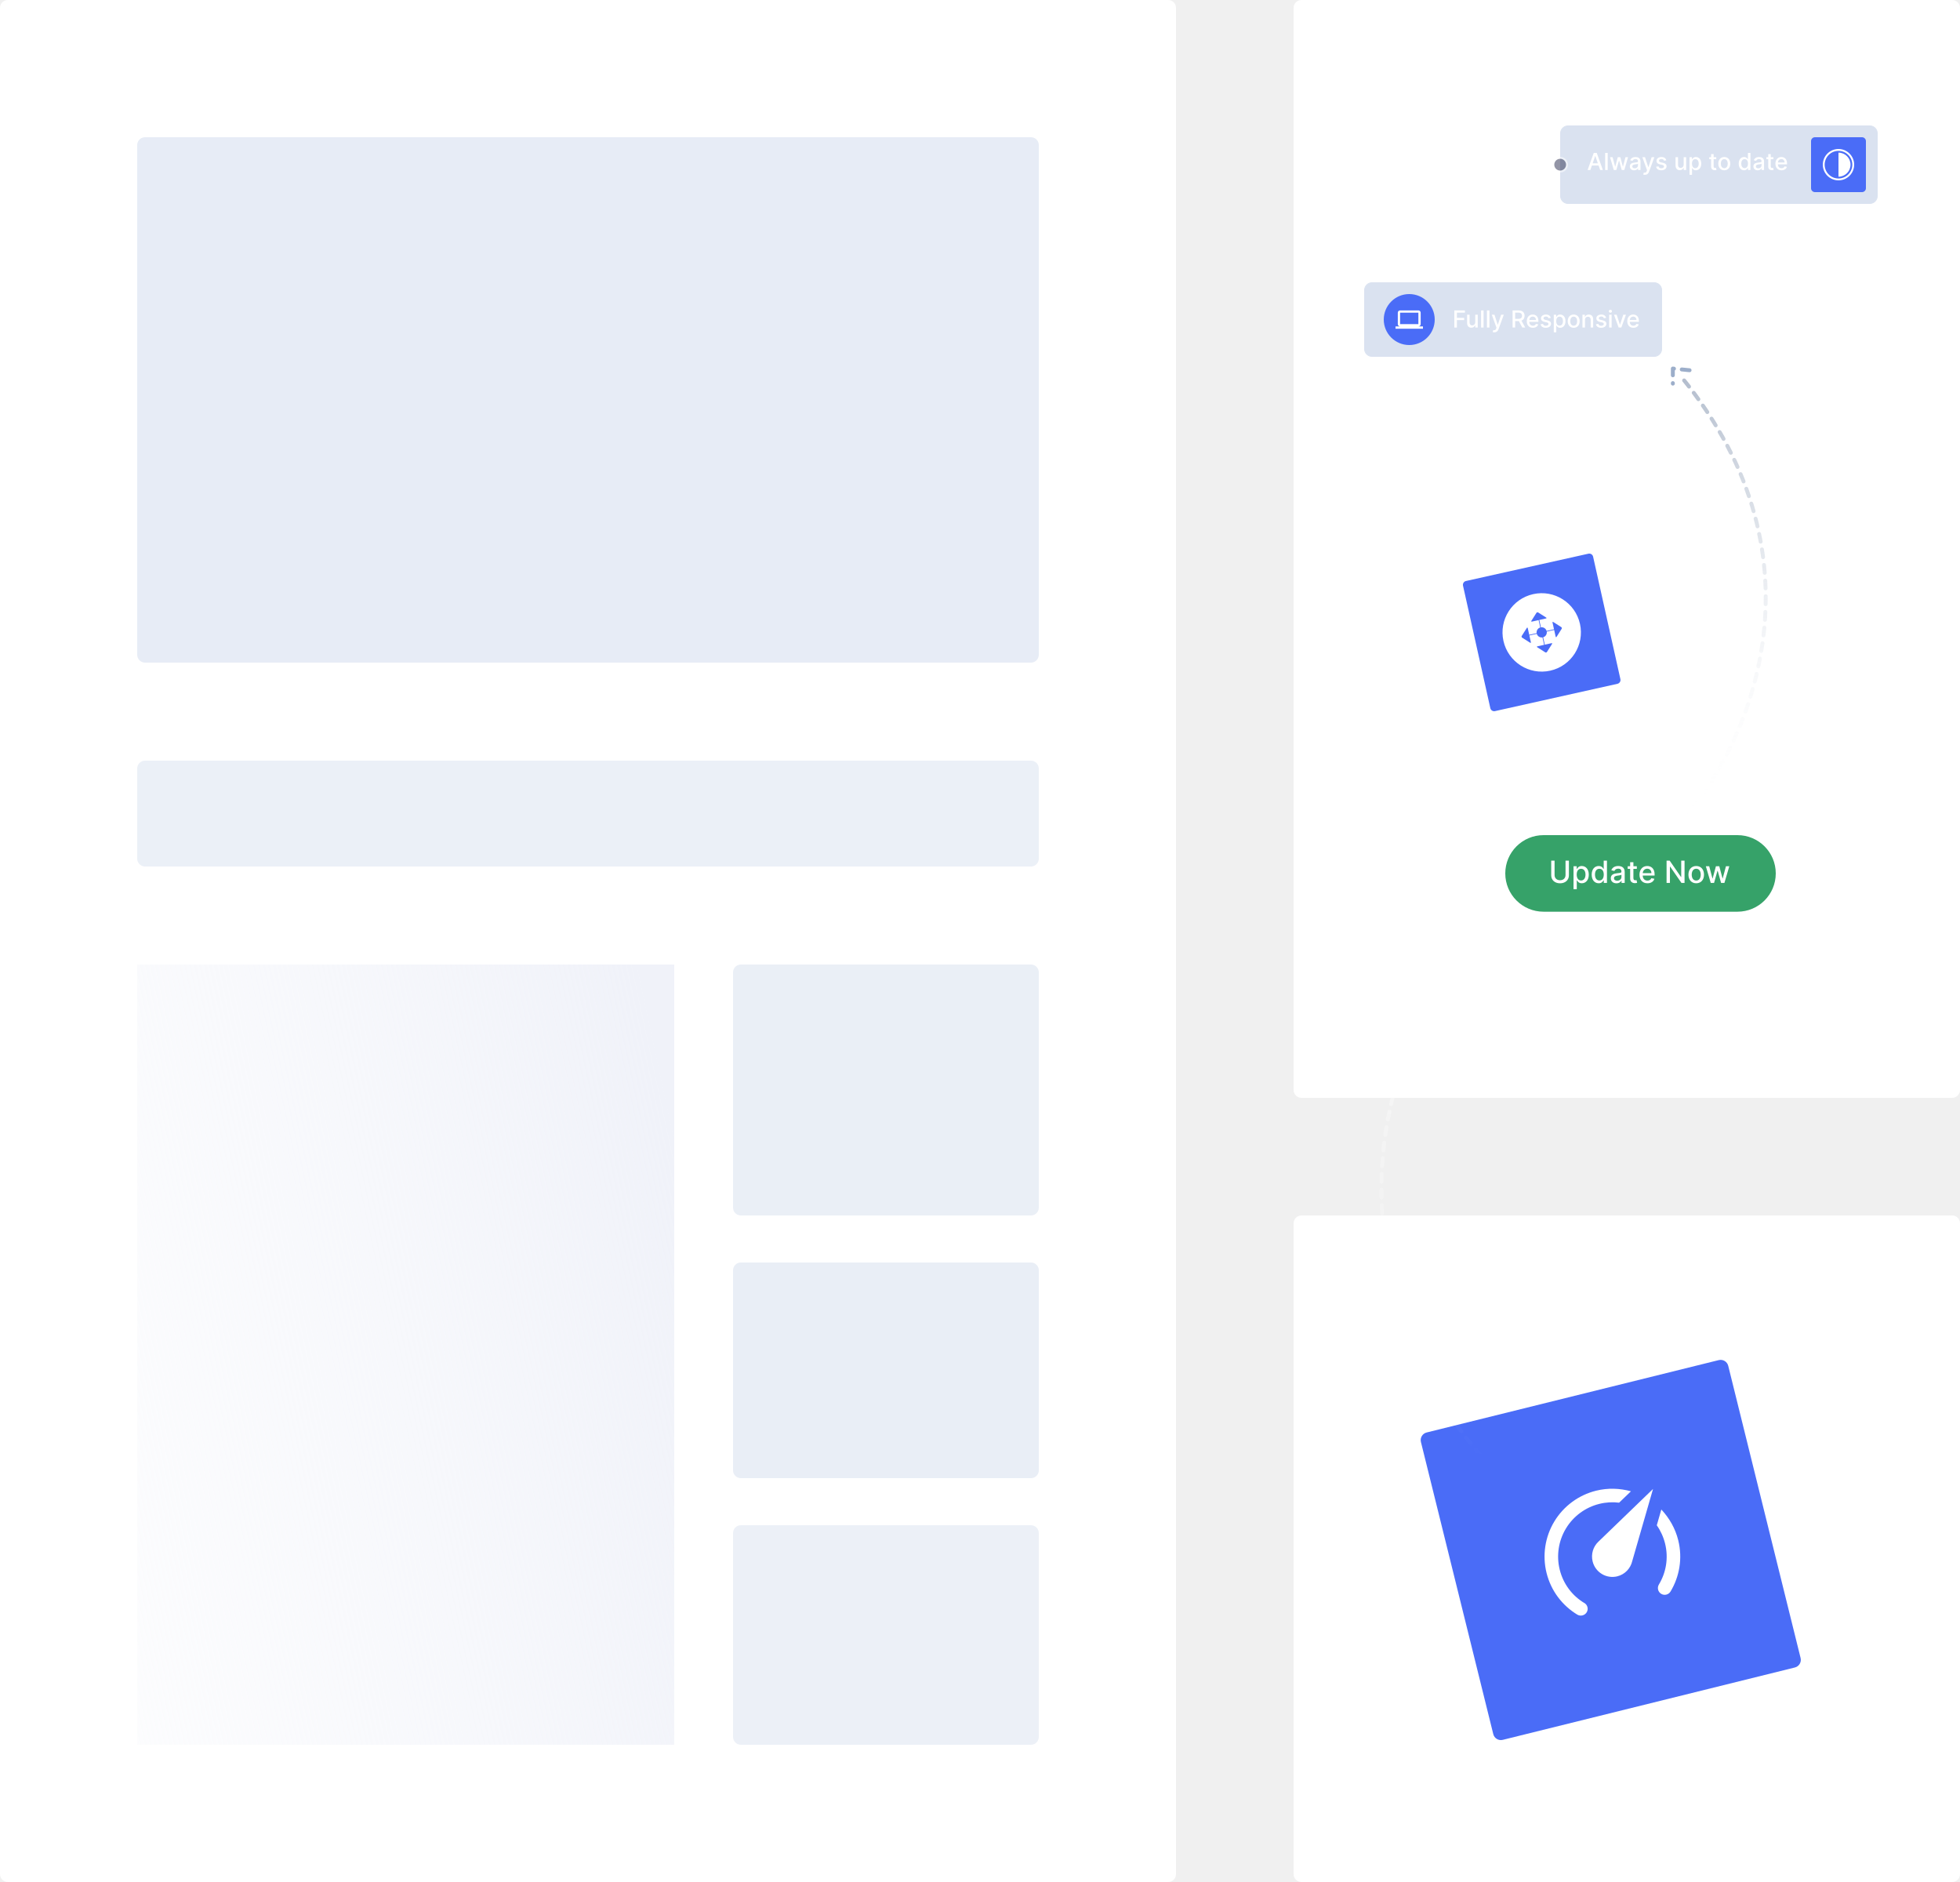
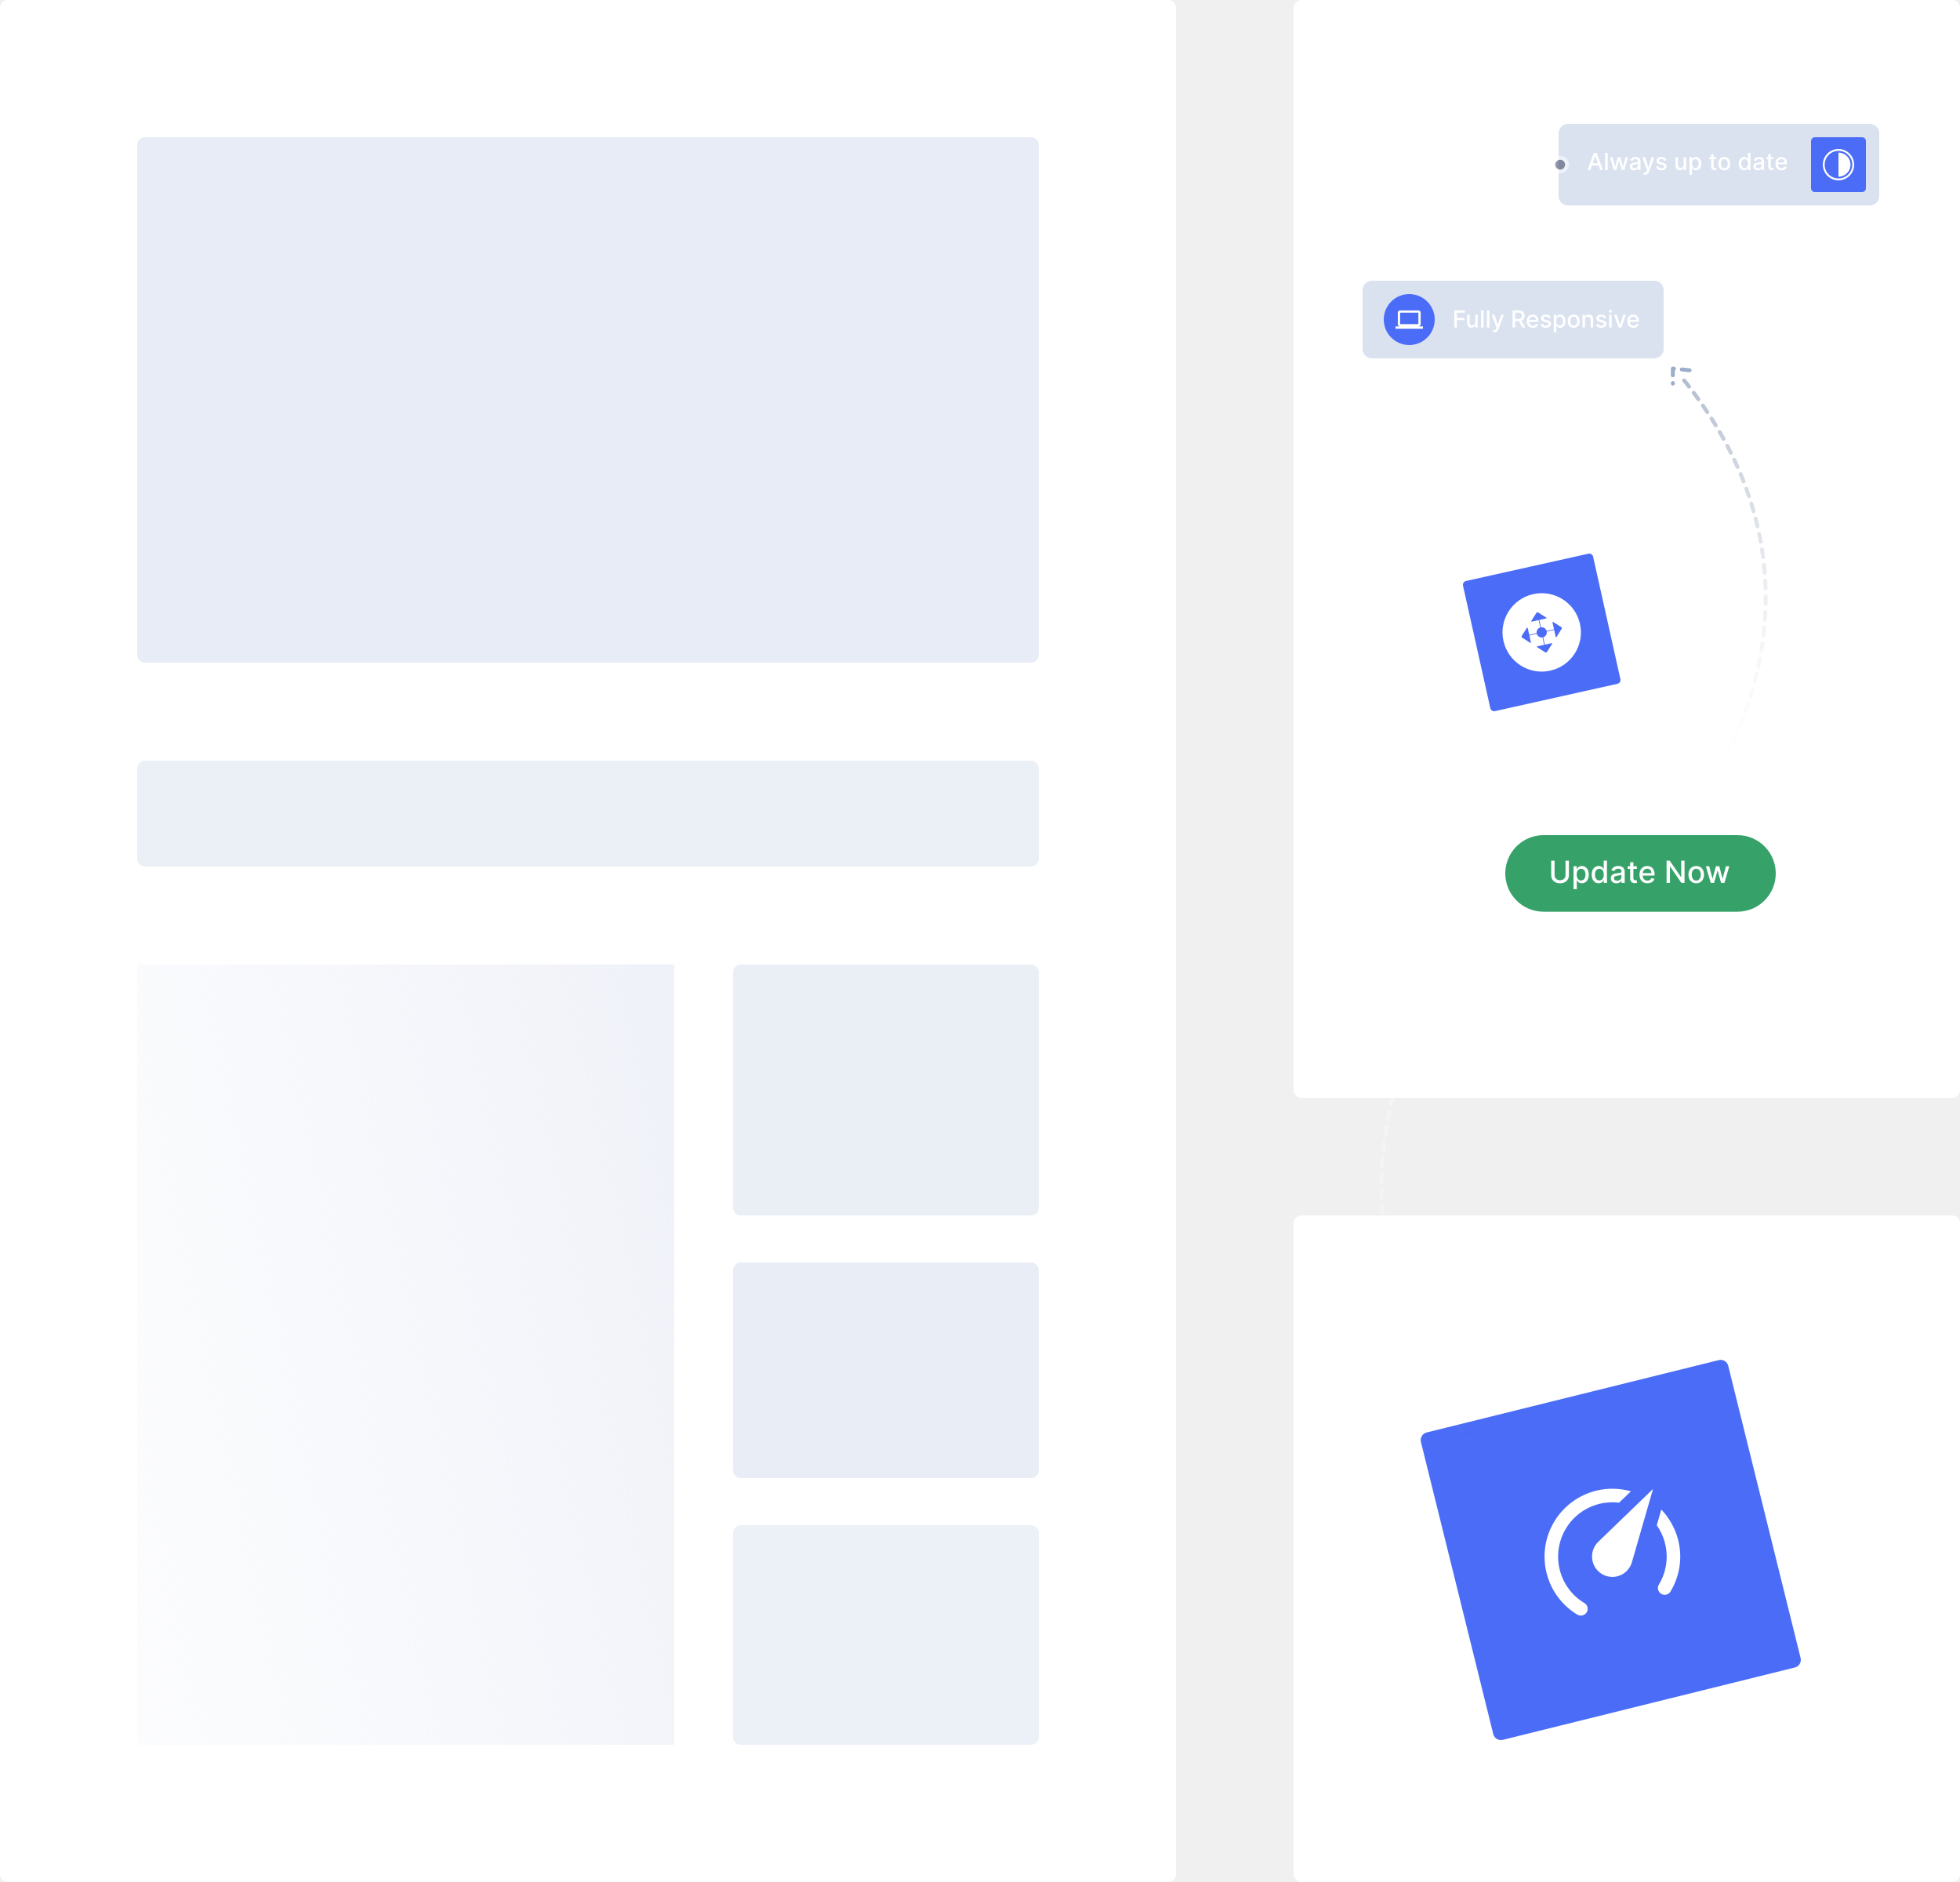
<svg xmlns="http://www.w3.org/2000/svg" width="500" height="480" viewBox="0 0 500 480" fill="none">
  <rect x="330" y="310" width="170" height="170" rx="2" fill="white" />
  <rect x="362" y="365.831" width="80.765" height="80.765" rx="2" transform="rotate(-13.9128 362 365.831)" fill="#4A6CF7" />
  <path d="M412.572 402.039C411.235 402.37 409.822 402.156 408.643 401.445C407.464 400.734 406.615 399.584 406.284 398.247C405.818 396.366 406.435 394.466 407.718 393.239L421.691 379.757L416.388 398.152C415.956 400.006 414.538 401.552 412.572 402.039ZM407.162 380.2C410.203 379.447 413.25 379.584 416.061 380.349L413.037 383.256C411.434 383.047 409.675 383.144 407.995 383.56C404.43 384.443 401.363 386.705 399.467 389.85C397.571 392.995 397.002 396.764 397.884 400.328C398.804 404.041 401.131 407.03 404.167 408.846L404.183 408.842C405.001 409.335 405.263 410.393 404.77 411.21C404.277 412.028 403.202 412.294 402.389 411.818C398.595 409.531 395.673 405.797 394.525 401.16C393.421 396.705 394.132 391.994 396.502 388.063C398.873 384.132 402.707 381.304 407.162 380.2ZM428.123 392.838C429.271 397.474 428.43 402.14 426.143 405.934C425.646 406.735 424.587 406.997 423.77 406.504C422.952 406.011 422.69 404.953 423.183 404.135C425.016 401.096 425.683 397.383 424.763 393.67C424.347 391.99 423.612 390.389 422.649 389.023L423.808 384.992C425.826 387.166 427.365 389.78 428.123 392.838Z" fill="white" />
  <rect width="300" height="480" rx="2" fill="white" />
  <rect x="35" y="35" width="230" height="134" rx="2" fill="#DAE2F0" fill-opacity="0.66" />
  <rect opacity="0.53" x="35" y="194" width="230" height="27" rx="2" fill="#DAE2F0" />
  <rect x="35" y="246" width="137" height="199" fill="url(#paint0_linear_1028_1032)" />
  <rect opacity="0.57" x="187" y="246" width="78" height="64" rx="2" fill="#DAE2F0" />
  <rect opacity="0.6" x="187" y="322" width="78" height="55" rx="2" fill="#DAE2F0" />
  <rect opacity="0.5" x="187" y="389" width="78" height="56" rx="2" fill="#DAE2F0" />
  <path d="M377.795 371.295C358.482 349.772 331.574 292.451 378.448 235.356" stroke="url(#paint1_linear_1028_1032)" stroke-linecap="round" stroke-linejoin="round" stroke-dasharray="2 2" />
  <path d="M375.753 233.513L380.883 233V237.617" stroke="url(#paint2_linear_1028_1032)" stroke-linecap="round" stroke-linejoin="round" stroke-dasharray="2 2" />
  <rect x="330" width="170" height="280" rx="2" fill="white" />
  <rect x="384" y="213" width="69" height="19.528" rx="9.764" fill="#36A269" />
  <path d="M399.37 219.51V223.177C399.37 223.948 398.838 224.503 397.972 224.503C397.109 224.503 396.574 223.948 396.574 223.177V219.51H395.717V223.246C395.717 224.439 396.61 225.285 397.972 225.285C399.334 225.285 400.23 224.439 400.23 223.246V219.51H399.37Z" fill="white" />
  <path d="M401.41 226.788H402.239V224.528H402.289C402.439 224.8 402.744 225.274 403.521 225.274C404.553 225.274 405.302 224.447 405.302 223.069C405.302 221.687 404.541 220.875 403.512 220.875C402.722 220.875 402.436 221.357 402.289 221.621H402.22V220.93H401.41V226.788ZM402.222 223.06C402.222 222.17 402.611 221.579 403.335 221.579C404.087 221.579 404.464 222.214 404.464 223.06C404.464 223.915 404.075 224.567 403.335 224.567C402.622 224.567 402.222 223.956 402.222 223.06Z" fill="white" />
  <path d="M407.826 225.274C408.602 225.274 408.908 224.8 409.057 224.528H409.127V225.191H409.937V219.51H409.107V221.621H409.057C408.908 221.357 408.625 220.875 407.831 220.875C406.802 220.875 406.045 221.687 406.045 223.069C406.045 224.447 406.791 225.274 407.826 225.274ZM408.009 224.567C407.268 224.567 406.883 223.915 406.883 223.06C406.883 222.214 407.26 221.579 408.009 221.579C408.733 221.579 409.121 222.17 409.121 223.06C409.121 223.956 408.725 224.567 408.009 224.567Z" fill="white" />
  <path d="M412.36 225.285C413.065 225.285 413.462 224.927 413.62 224.608H413.653V225.191H414.463V222.361C414.463 221.121 413.487 220.875 412.81 220.875C412.039 220.875 411.329 221.185 411.051 221.962L411.831 222.139C411.953 221.837 412.263 221.546 412.821 221.546C413.356 221.546 413.631 221.826 413.631 222.309V222.328C413.631 222.63 413.32 222.625 412.555 222.714C411.747 222.808 410.921 223.019 410.921 223.987C410.921 224.825 411.55 225.285 412.36 225.285ZM412.541 224.619C412.072 224.619 411.734 224.408 411.734 223.998C411.734 223.554 412.127 223.396 412.607 223.332C412.876 223.296 413.514 223.224 413.634 223.105V223.654C413.634 224.159 413.231 224.619 412.541 224.619Z" fill="white" />
  <path d="M417.557 220.93H416.683V219.909H415.853V220.93H415.229V221.596H415.853V224.112C415.851 224.886 416.442 225.26 417.096 225.246C417.36 225.243 417.537 225.194 417.634 225.157L417.485 224.472C417.429 224.483 417.326 224.508 417.193 224.508C416.924 224.508 416.683 224.42 416.683 223.94V221.596H417.557V220.93Z" fill="white" />
  <path d="M420.265 225.277C421.194 225.277 421.851 224.819 422.04 224.126L421.255 223.984C421.105 224.386 420.745 224.592 420.273 224.592C419.563 224.592 419.086 224.131 419.064 223.31H422.093V223.016C422.093 221.476 421.172 220.875 420.206 220.875C419.019 220.875 418.237 221.779 418.237 223.088C418.237 224.411 419.008 225.277 420.265 225.277ZM419.066 222.689C419.1 222.084 419.538 221.56 420.212 221.56C420.856 221.56 421.277 222.037 421.28 222.689H419.066Z" fill="white" />
  <path d="M429.732 219.51H428.883V223.682H428.83L425.94 219.51H425.147V225.191H426.004V221.024H426.057L428.944 225.191H429.732V219.51Z" fill="white" />
  <path d="M432.71 225.277C433.912 225.277 434.697 224.397 434.697 223.08C434.697 221.754 433.912 220.875 432.71 220.875C431.509 220.875 430.724 221.754 430.724 223.08C430.724 224.397 431.509 225.277 432.71 225.277ZM432.713 224.58C431.928 224.58 431.562 223.895 431.562 223.077C431.562 222.261 431.928 221.568 432.713 221.568C433.493 221.568 433.859 222.261 433.859 223.077C433.859 223.895 433.493 224.58 432.713 224.58Z" fill="white" />
  <path d="M436.416 225.191H437.26L438.125 222.114H438.189L439.054 225.191H439.9L441.151 220.93H440.294L439.465 224.045H439.423L438.591 220.93H437.734L436.896 224.059H436.855L436.02 220.93H435.163L436.416 225.191Z" fill="white" />
  <path d="M429.313 209C445.373 191.102 467.749 143.437 428.77 95.96" stroke="url(#paint3_linear_1028_1032)" stroke-linecap="round" stroke-linejoin="round" stroke-dasharray="2 2" />
  <path d="M431.011 94.427L426.746 94V97.839" stroke="#9CAECA" stroke-linecap="round" stroke-linejoin="round" stroke-dasharray="2 2" />
-   <path d="M425.919 209.551C429.35 203.094 432.466 187.388 417.488 176.228" stroke="url(#paint4_linear_1028_1032)" stroke-width="0.7" stroke-linecap="round" stroke-linejoin="round" stroke-dasharray="2 2" />
-   <rect x="348.1" y="72.1" width="75.8" height="18.8" rx="1.9" fill="#DAE2F0" stroke="#DAE2F0" stroke-width="0.2" />
+   <path d="M425.919 209.551C429.35 203.094 432.466 187.388 417.488 176.228" stroke="url(#paint4_linear_1028_1032)" strokeWidth="0.7" stroke-linecap="round" stroke-linejoin="round" stroke-dasharray="2 2" />
+   <rect x="348.1" y="72.1" width="75.8" height="18.8" rx="1.9" fill="#DAE2F0" stroke="#DAE2F0" strokeWidth="0.2" />
  <path d="M371 83.538H371.658V81.636H373.512V81.071H371.658V79.742H373.706V79.175H371V83.538Z" fill="white" />
  <path d="M376.333 82.181C376.335 82.737 375.921 83.001 375.563 83.001C375.169 83.001 374.896 82.716 374.896 82.271V80.266H374.259V82.347C374.259 83.159 374.705 83.581 375.333 83.581C375.825 83.581 376.16 83.321 376.311 82.972H376.345V83.538H376.972V80.266H376.333V82.181Z" fill="white" />
  <path d="M378.465 79.175H377.828V83.538H378.465V79.175Z" fill="white" />
  <path d="M379.959 79.175H379.322V83.538H379.959V79.175Z" fill="white" />
  <path d="M381.219 84.766C381.745 84.766 382.077 84.491 382.267 83.975L383.62 80.272L382.932 80.266L382.103 82.805H382.069L381.24 80.266H380.558L381.756 83.581L381.677 83.798C381.515 84.233 381.287 84.269 380.938 84.173L380.784 84.695C380.861 84.729 381.027 84.766 381.219 84.766Z" fill="white" />
  <path d="M385.859 83.538H386.518V81.887H387.413C387.428 81.887 387.44 81.887 387.455 81.887L388.342 83.538H389.092L388.124 81.772C388.659 81.574 388.925 81.129 388.925 80.543C388.925 79.739 388.427 79.175 387.415 79.175H385.859V83.538ZM386.518 81.32V79.739H387.344C387.994 79.739 388.263 80.048 388.263 80.543C388.263 81.035 387.994 81.32 387.353 81.32H386.518Z" fill="white" />
  <path d="M391.045 83.604C391.759 83.604 392.264 83.253 392.409 82.72L391.806 82.612C391.691 82.921 391.414 83.078 391.051 83.078C390.506 83.078 390.139 82.724 390.122 82.094H392.449V81.868C392.449 80.685 391.742 80.223 391 80.223C390.088 80.223 389.487 80.918 389.487 81.923C389.487 82.94 390.08 83.604 391.045 83.604ZM390.124 81.617C390.15 81.152 390.487 80.749 391.004 80.749C391.499 80.749 391.823 81.116 391.825 81.617H390.124Z" fill="white" />
  <path d="M395.608 81.065C395.476 80.555 395.078 80.223 394.37 80.223C393.631 80.223 393.107 80.613 393.107 81.192C393.107 81.657 393.388 81.966 394.002 82.102L394.556 82.224C394.871 82.294 395.018 82.435 395.018 82.639C395.018 82.893 394.748 83.091 394.33 83.091C393.949 83.091 393.703 82.927 393.627 82.605L393.011 82.699C393.118 83.278 393.599 83.604 394.334 83.604C395.125 83.604 395.672 83.185 395.672 82.592C395.672 82.13 395.378 81.844 394.777 81.706L394.257 81.587C393.897 81.501 393.742 81.38 393.744 81.158C393.742 80.907 394.015 80.728 394.377 80.728C394.773 80.728 394.956 80.947 395.031 81.167L395.608 81.065Z" fill="white" />
  <path d="M396.373 84.766H397.01V83.029H397.048C397.163 83.238 397.398 83.602 397.994 83.602C398.787 83.602 399.362 82.967 399.362 81.908C399.362 80.847 398.778 80.223 397.988 80.223C397.381 80.223 397.161 80.594 397.048 80.796H396.995V80.266H396.373V84.766ZM396.997 81.902C396.997 81.218 397.295 80.764 397.851 80.764C398.429 80.764 398.719 81.252 398.719 81.902C398.719 82.558 398.42 83.059 397.851 83.059C397.304 83.059 396.997 82.59 396.997 81.902Z" fill="white" />
  <path d="M401.454 83.604C402.377 83.604 402.98 82.929 402.98 81.917C402.98 80.898 402.377 80.223 401.454 80.223C400.532 80.223 399.929 80.898 399.929 81.917C399.929 82.929 400.532 83.604 401.454 83.604ZM401.456 83.07C400.854 83.07 400.572 82.543 400.572 81.915C400.572 81.288 400.854 80.756 401.456 80.756C402.055 80.756 402.336 81.288 402.336 81.915C402.336 82.543 402.055 83.07 401.456 83.07Z" fill="white" />
  <path d="M404.328 81.595C404.328 81.073 404.648 80.775 405.091 80.775C405.523 80.775 405.786 81.058 405.786 81.533V83.538H406.423V81.457C406.423 80.647 405.977 80.223 405.308 80.223C404.816 80.223 404.494 80.451 404.343 80.798H404.303V80.266H403.691V83.538H404.328V81.595Z" fill="white" />
  <path d="M409.729 81.065C409.597 80.555 409.199 80.223 408.491 80.223C407.752 80.223 407.228 80.613 407.228 81.192C407.228 81.657 407.509 81.966 408.123 82.102L408.677 82.224C408.992 82.294 409.139 82.435 409.139 82.639C409.139 82.893 408.869 83.091 408.451 83.091C408.07 83.091 407.825 82.927 407.748 82.605L407.132 82.699C407.239 83.278 407.72 83.604 408.455 83.604C409.246 83.604 409.793 83.185 409.793 82.592C409.793 82.13 409.499 81.844 408.898 81.706L408.379 81.587C408.018 81.501 407.863 81.38 407.865 81.158C407.863 80.907 408.136 80.728 408.498 80.728C408.894 80.728 409.077 80.947 409.152 81.167L409.729 81.065Z" fill="white" />
  <path d="M410.494 83.538H411.131V80.266H410.494V83.538ZM410.816 79.761C411.035 79.761 411.218 79.59 411.218 79.381C411.218 79.173 411.035 79 410.816 79C410.594 79 410.413 79.173 410.413 79.381C410.413 79.59 410.594 79.761 410.816 79.761Z" fill="white" />
  <path d="M414.788 80.266H414.104L413.277 82.784H413.243L412.414 80.266H411.73L412.919 83.538H413.601L414.788 80.266Z" fill="white" />
  <path d="M416.68 83.604C417.393 83.604 417.898 83.253 418.043 82.72L417.44 82.612C417.325 82.921 417.048 83.078 416.686 83.078C416.141 83.078 415.774 82.724 415.757 82.094H418.084V81.868C418.084 80.685 417.376 80.223 416.635 80.223C415.723 80.223 415.122 80.918 415.122 81.923C415.122 82.94 415.714 83.604 416.68 83.604ZM415.759 81.617C415.785 81.152 416.121 80.749 416.639 80.749C417.134 80.749 417.457 81.116 417.46 81.617H415.759Z" fill="white" />
  <circle cx="359.5" cy="81.5" r="6.5" fill="#4A6CF7" />
  <path d="M357.167 79.75H361.833V82.667H357.167V79.75ZM361.833 83.25C361.988 83.25 362.136 83.189 362.246 83.079C362.355 82.97 362.417 82.822 362.417 82.667V79.75C362.417 79.427 362.154 79.167 361.833 79.167H357.167C356.843 79.167 356.583 79.427 356.583 79.75V82.667C356.583 82.822 356.645 82.97 356.754 83.079C356.864 83.189 357.012 83.25 357.167 83.25H356V83.834H363V83.25H361.833Z" fill="white" />
  <rect x="373" y="148.4" width="34" height="34" rx="1" transform="rotate(-12.5713 373 148.4)" fill="#4A6CF7" />
  <circle cx="393.293" cy="161.293" r="10" transform="rotate(-12.5713 393.293 161.293)" fill="white" />
  <g clip-path="url(#clip0_1028_1032)">
    <path d="M398.281 159.94L396.256 158.653C396.106 158.557 396.015 158.621 396.054 158.795L396.433 160.496L394.539 160.918C394.355 160.293 393.738 159.901 393.094 160L392.675 158.119L394.375 157.74C394.55 157.701 394.569 157.592 394.418 157.496L392.393 156.21C392.242 156.114 392.043 156.159 391.948 156.309L390.661 158.334C390.565 158.485 390.629 158.575 390.803 158.536L392.504 158.157L392.923 160.037C392.298 160.222 391.905 160.838 392.005 161.482L390.111 161.905L389.732 160.205C389.693 160.031 389.584 160.012 389.489 160.162L388.202 162.188C388.106 162.338 388.151 162.537 388.301 162.633L390.326 163.919C390.477 164.015 390.567 163.952 390.528 163.777L390.149 162.076L392.04 161.654C392.225 162.279 392.842 162.671 393.486 162.572L393.908 164.463L392.208 164.842C392.034 164.881 392.015 164.99 392.165 165.086L394.191 166.372C394.341 166.468 394.54 166.424 394.636 166.273L395.923 164.248C396.018 164.097 395.955 164.007 395.78 164.046L394.082 164.425L393.661 162.535C394.286 162.35 394.678 161.734 394.579 161.09L396.471 160.668L396.85 162.369C396.889 162.543 396.997 162.562 397.093 162.412L398.38 160.386C398.476 160.236 398.432 160.035 398.281 159.94Z" fill="#4A6CF7" />
  </g>
-   <rect x="398.1" y="32.1" width="80.8" height="19.8" rx="1.9" fill="#DAE2F0" stroke="#DAE2F0" stroke-width="0.2" />
+   <rect x="398.1" y="32.1" width="80.8" height="19.8" rx="1.9" fill="#DAE2F0" stroke="#DAE2F0" strokeWidth="0.2" />
  <rect x="462" y="35" width="14" height="14" rx="1" fill="#4A6CF7" />
  <path d="M468.998 38C466.791 38 465 39.791 465 41.998C465 44.209 466.791 46 468.998 46C471.209 46 473 44.209 473 41.998C473 39.791 471.209 38 468.998 38ZM469 45.524C467.054 45.524 465.476 43.946 465.476 42C465.476 40.054 467.054 38.476 469 38.476C470.946 38.476 472.524 40.054 472.524 42C472.524 43.946 470.946 45.524 469 45.524ZM469 38.928V45.069C470.694 45.069 472.071 43.692 472.071 41.998C472.071 40.308 470.694 38.928 469 38.928Z" fill="white" />
  <path d="M405.699 43.364L406.099 42.209H407.804L408.202 43.364H408.901L407.331 39H406.57L405 43.364H405.699ZM406.291 41.655L406.935 39.793H406.969L407.612 41.655H406.291Z" fill="white" />
  <path d="M410.117 39H409.48V43.364H410.117V39Z" fill="white" />
  <path d="M411.684 43.364H412.332L412.996 41.001H413.045L413.71 43.364H414.36L415.321 40.091H414.663L414.026 42.484H413.994L413.354 40.091H412.696L412.053 42.494H412.021L411.379 40.091H410.721L411.684 43.364Z" fill="white" />
  <path d="M416.878 43.436C417.419 43.436 417.724 43.161 417.845 42.916H417.871V43.364H418.493V41.19C418.493 40.238 417.743 40.048 417.223 40.048C416.631 40.048 416.085 40.287 415.872 40.883L416.471 41.02C416.565 40.788 416.803 40.564 417.232 40.564C417.643 40.564 417.854 40.779 417.854 41.15V41.165C417.854 41.397 417.615 41.393 417.027 41.461C416.407 41.533 415.772 41.695 415.772 42.439C415.772 43.082 416.256 43.436 416.878 43.436ZM417.017 42.925C416.656 42.925 416.396 42.763 416.396 42.447C416.396 42.106 416.699 41.985 417.068 41.936C417.274 41.908 417.764 41.853 417.856 41.761V42.183C417.856 42.571 417.547 42.925 417.017 42.925Z" fill="white" />
  <path d="M419.627 44.591C420.153 44.591 420.486 44.316 420.675 43.8L422.028 40.097L421.34 40.091L420.511 42.631H420.477L419.648 40.091H418.967L420.164 43.406L420.085 43.624C419.923 44.058 419.695 44.094 419.346 43.999L419.192 44.521C419.269 44.555 419.435 44.591 419.627 44.591Z" fill="white" />
  <path d="M425.081 40.89C424.949 40.381 424.551 40.048 423.843 40.048C423.104 40.048 422.58 40.438 422.58 41.018C422.58 41.482 422.861 41.791 423.475 41.928L424.029 42.049C424.344 42.119 424.491 42.26 424.491 42.465C424.491 42.718 424.22 42.916 423.803 42.916C423.421 42.916 423.176 42.752 423.1 42.43L422.484 42.524C422.59 43.104 423.072 43.43 423.807 43.43C424.597 43.43 425.145 43.01 425.145 42.418C425.145 41.955 424.851 41.67 424.25 41.531L423.73 41.412C423.37 41.327 423.215 41.205 423.217 40.984C423.215 40.732 423.487 40.553 423.85 40.553C424.246 40.553 424.429 40.773 424.504 40.992L425.081 40.89Z" fill="white" />
  <path d="M429.507 42.006C429.509 42.562 429.095 42.827 428.737 42.827C428.343 42.827 428.07 42.541 428.07 42.096V40.091H427.433V42.173C427.433 42.984 427.879 43.406 428.507 43.406C428.999 43.406 429.334 43.146 429.485 42.797H429.519V43.364H430.146V40.091H429.507V42.006Z" fill="white" />
  <path d="M431.002 44.591H431.639V42.854H431.677C431.792 43.063 432.027 43.428 432.623 43.428C433.416 43.428 433.991 42.793 433.991 41.734C433.991 40.673 433.407 40.048 432.617 40.048C432.01 40.048 431.79 40.419 431.677 40.621H431.624V40.091H431.002V44.591ZM431.626 41.727C431.626 41.043 431.924 40.59 432.48 40.59C433.058 40.59 433.348 41.077 433.348 41.727C433.348 42.383 433.049 42.884 432.48 42.884C431.933 42.884 431.626 42.416 431.626 41.727Z" fill="white" />
  <path d="M437.82 40.091H437.149V39.307H436.512V40.091H436.033V40.602H436.512V42.535C436.51 43.129 436.964 43.417 437.467 43.406C437.669 43.404 437.806 43.366 437.88 43.338L437.765 42.812C437.722 42.82 437.644 42.84 437.541 42.84C437.335 42.84 437.149 42.771 437.149 42.403V40.602H437.82V40.091Z" fill="white" />
  <path d="M439.869 43.43C440.791 43.43 441.394 42.754 441.394 41.742C441.394 40.724 440.791 40.048 439.869 40.048C438.946 40.048 438.343 40.724 438.343 41.742C438.343 42.754 438.946 43.43 439.869 43.43ZM439.871 42.895C439.268 42.895 438.987 42.369 438.987 41.74C438.987 41.114 439.268 40.581 439.871 40.581C440.469 40.581 440.751 41.114 440.751 41.74C440.751 42.369 440.469 42.895 439.871 42.895Z" fill="white" />
  <path d="M444.918 43.428C445.515 43.428 445.749 43.063 445.864 42.854H445.918V43.364H446.54V39H445.903V40.621H445.864C445.749 40.419 445.532 40.048 444.923 40.048C444.132 40.048 443.55 40.673 443.55 41.734C443.55 42.793 444.124 43.428 444.918 43.428ZM445.059 42.884C444.49 42.884 444.194 42.383 444.194 41.727C444.194 41.077 444.484 40.59 445.059 40.59C445.615 40.59 445.913 41.043 445.913 41.727C445.913 42.416 445.609 42.884 445.059 42.884Z" fill="white" />
  <path d="M448.401 43.436C448.943 43.436 449.247 43.161 449.369 42.916H449.394V43.364H450.017V41.19C450.017 40.238 449.267 40.048 448.747 40.048C448.154 40.048 447.609 40.287 447.396 40.883L447.994 41.02C448.088 40.788 448.327 40.564 448.755 40.564C449.166 40.564 449.377 40.779 449.377 41.15V41.165C449.377 41.397 449.139 41.393 448.551 41.461C447.931 41.533 447.296 41.695 447.296 42.439C447.296 43.082 447.779 43.436 448.401 43.436ZM448.54 42.925C448.18 42.925 447.92 42.763 447.92 42.447C447.92 42.106 448.222 41.985 448.591 41.936C448.798 41.908 449.288 41.853 449.379 41.761V42.183C449.379 42.571 449.07 42.925 448.54 42.925Z" fill="white" />
  <path d="M452.393 40.091H451.722V39.307H451.085V40.091H450.605V40.602H451.085V42.535C451.082 43.129 451.536 43.417 452.039 43.406C452.241 43.404 452.378 43.366 452.452 43.338L452.337 42.812C452.295 42.82 452.216 42.84 452.114 42.84C451.907 42.84 451.722 42.771 451.722 42.403V40.602H452.393V40.091Z" fill="white" />
  <path d="M454.473 43.43C455.187 43.43 455.692 43.078 455.836 42.545L455.233 42.437C455.118 42.746 454.841 42.903 454.479 42.903C453.934 42.903 453.567 42.55 453.55 41.919H455.877V41.693C455.877 40.511 455.17 40.048 454.428 40.048C453.516 40.048 452.915 40.743 452.915 41.749C452.915 42.765 453.508 43.43 454.473 43.43ZM453.552 41.442C453.578 40.977 453.915 40.575 454.432 40.575C454.927 40.575 455.251 40.941 455.253 41.442H453.552Z" fill="white" />
-   <circle opacity="0.5" cx="398" cy="42" r="1.75" fill="#282C4D" stroke="white" stroke-width="0.5" />
-   <line x1="347" y1="41.75" x2="396" y2="41.75" stroke="url(#paint5_linear_1028_1032)" stroke-width="0.5" />
+   <circle opacity="0.5" cx="398" cy="42" r="1.75" fill="#282C4D" stroke="white" strokeWidth="0.5" />
+   <line x1="347" y1="41.75" x2="396" y2="41.75" stroke="url(#paint5_linear_1028_1032)" strokeWidth="0.5" />
  <defs>
    <linearGradient id="paint0_linear_1028_1032" x1="156.747" y1="216.683" x2="-149.033" y2="282.186" gradientUnits="userSpaceOnUse">
      <stop stop-color="#F0F2F9" />
      <stop offset="1" stop-color="white" stop-opacity="0" />
    </linearGradient>
    <linearGradient id="paint1_linear_1028_1032" x1="374.3" y1="234.975" x2="361.897" y2="369.833" gradientUnits="userSpaceOnUse">
      <stop stop-color="white" stop-opacity="0.48" />
      <stop offset="1" stop-color="white" stop-opacity="0" />
    </linearGradient>
    <linearGradient id="paint2_linear_1028_1032" x1="378.318" y1="233" x2="378.318" y2="237.617" gradientUnits="userSpaceOnUse">
      <stop stop-color="white" stop-opacity="0.55" />
      <stop offset="1" stop-color="white" stop-opacity="0.62" />
    </linearGradient>
    <linearGradient id="paint3_linear_1028_1032" x1="432.22" y1="95.642" x2="442.533" y2="207.784" gradientUnits="userSpaceOnUse">
      <stop stop-color="#5F7597" stop-opacity="0.48" />
      <stop offset="1" stop-color="white" stop-opacity="0" />
    </linearGradient>
    <linearGradient id="paint4_linear_1028_1032" x1="418.483" y1="175.882" x2="429.732" y2="208.225" gradientUnits="userSpaceOnUse">
      <stop stop-color="white" stop-opacity="0.48" />
      <stop offset="1" stop-color="white" stop-opacity="0" />
    </linearGradient>
    <linearGradient id="paint5_linear_1028_1032" x1="396" y1="42" x2="359.25" y2="42" gradientUnits="userSpaceOnUse">
      <stop stop-color="white" stop-opacity="0.28" />
      <stop offset="1" stop-color="white" stop-opacity="0" />
    </linearGradient>
    <clipPath id="clip0_1028_1032">
      <rect width="12" height="12" fill="white" transform="translate(386.13 156.742) rotate(-12.5713)" />
    </clipPath>
  </defs>
</svg>
